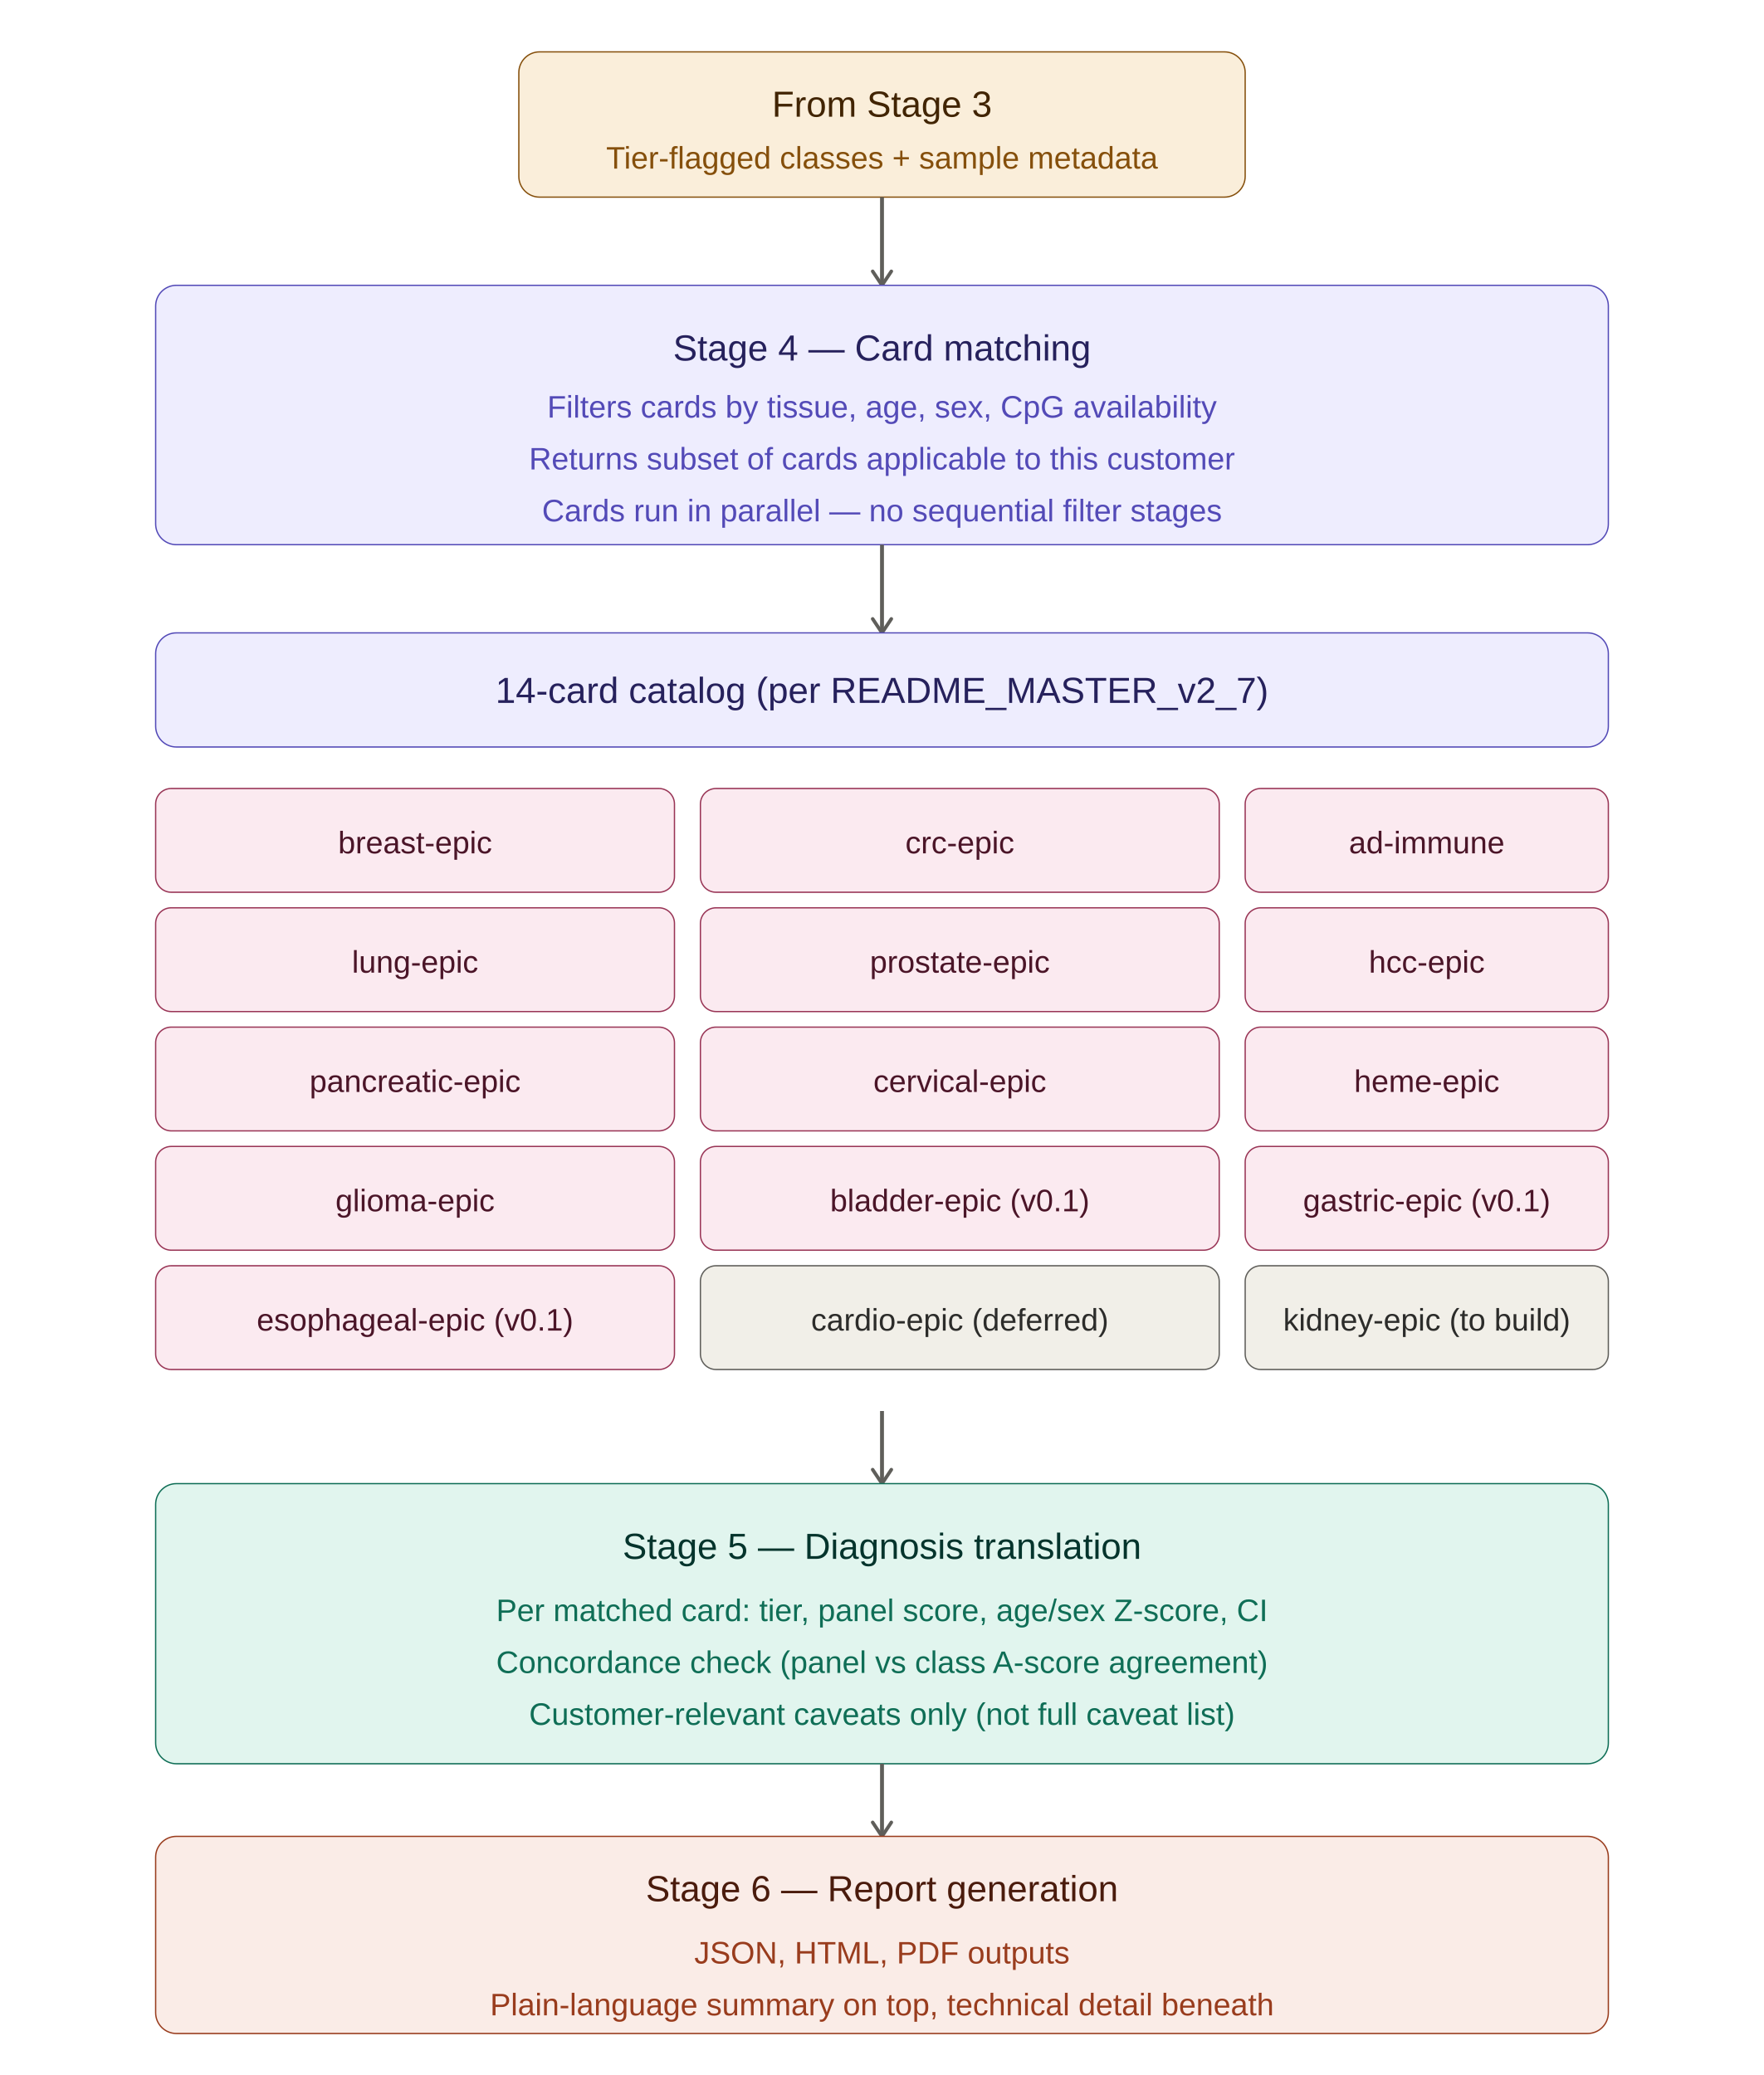
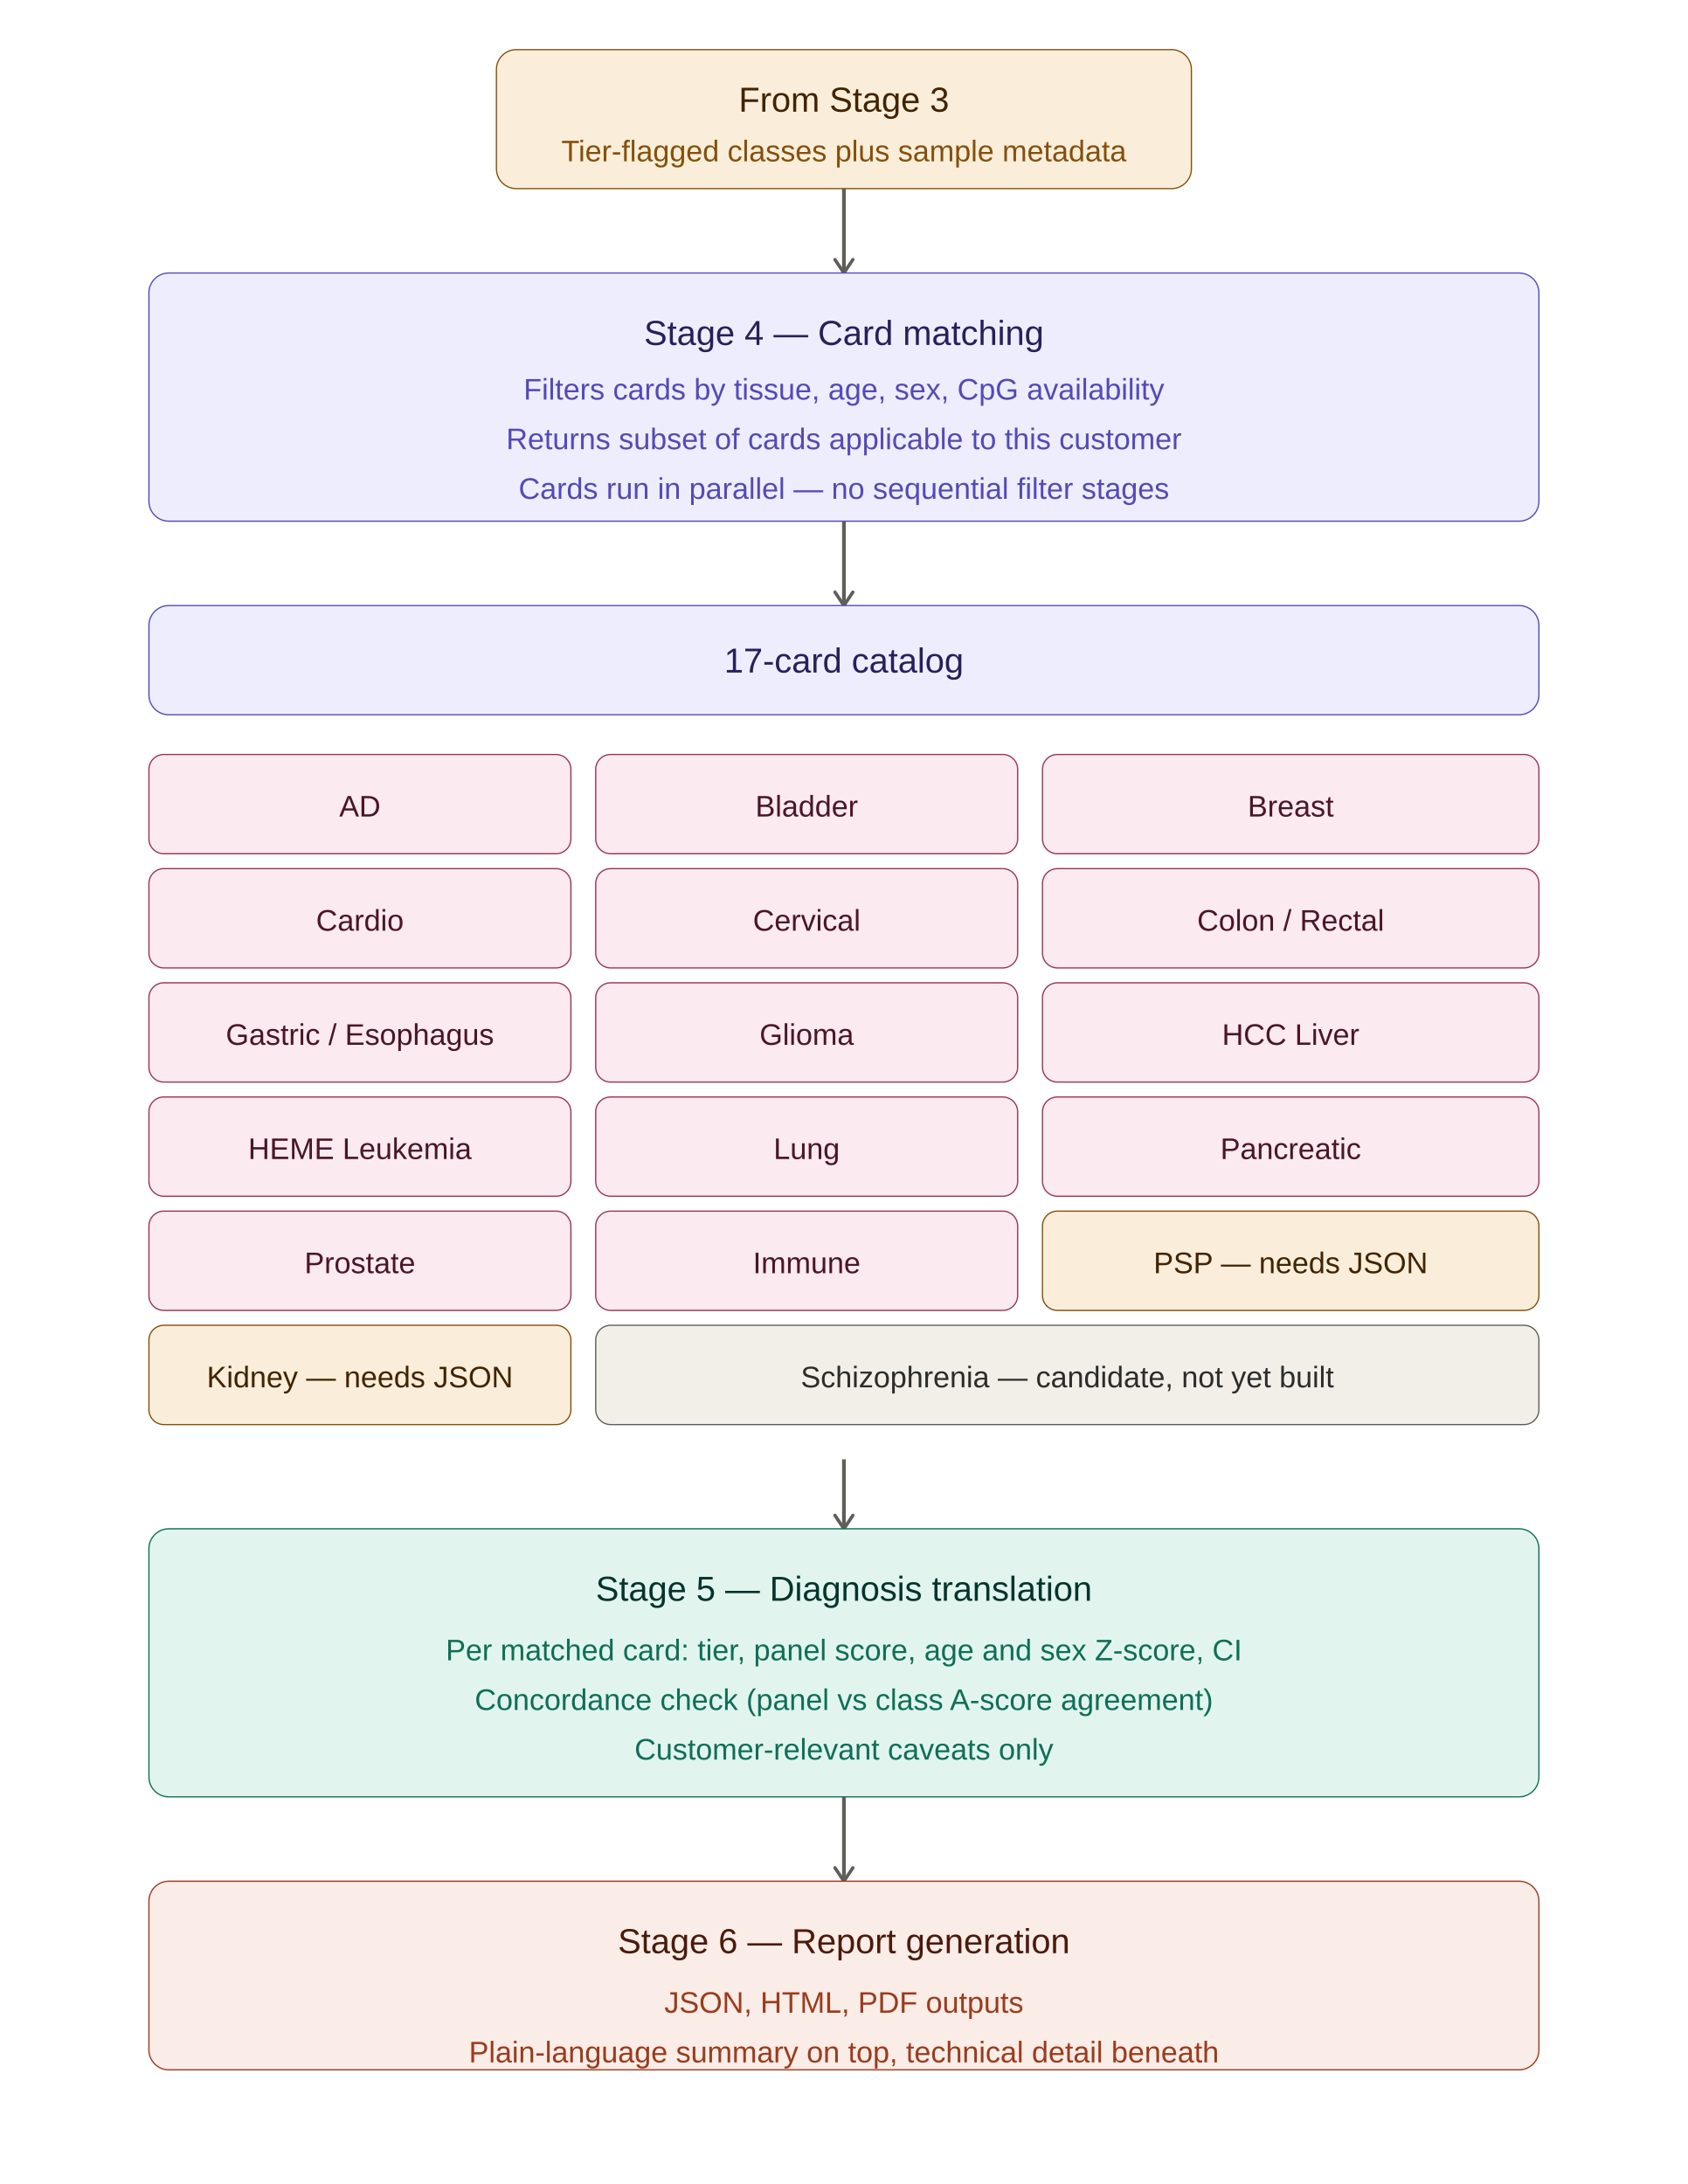
- <svg xmlns="http://www.w3.org/2000/svg" width="680" viewBox="0 0 680 800" role="img">
+ <svg xmlns="http://www.w3.org/2000/svg" width="680" viewBox="0 0 680 880" role="img">
  <defs>
    <marker id="arrow" viewBox="0 0 10 10" refX="8" refY="5" markerWidth="6" markerHeight="6" orient="auto-start-reverse">
      <path d="M2 1L8 5L2 9" fill="none" stroke="context-stroke" stroke-width="1.5" stroke-linecap="round" stroke-linejoin="round" />
    </marker>
    <style>
    text { font-family: 'Helvetica Neue', Arial, sans-serif; }
    .th { font-size: 14px; font-weight: 500; }
    .ts { font-size: 12px; }
    .stage-amber { fill: #FAEEDA; stroke: #854F0B; } .th-amber { fill: #412402; } .ts-amber { fill: #854F0B; }
    .stage-purple { fill: #EEEDFE; stroke: #534AB7; } .th-purple { fill: #26215C; } .ts-purple { fill: #534AB7; }
    .card-pink { fill: #FBEAF0; stroke: #993556; } .ts-pink { fill: #4B1528; }
+     .card-amber { fill: #FAEEDA; stroke: #854F0B; } .ts-card-amber { fill: #412402; }
    .card-gray { fill: #F1EFE8; stroke: #5F5E5A; } .ts-gray { fill: #2C2C2A; }
    .stage-teal { fill: #E1F5EE; stroke: #0F6E56; } .th-teal { fill: #04342C; } .ts-teal { fill: #0F6E56; }
    .stage-coral { fill: #FAECE7; stroke: #993C1D; } .th-coral { fill: #4A1B0C; } .ts-coral { fill: #993C1D; }
    .arr { fill: none; stroke: #5F5E5A; stroke-width: 1.5; }
  </style>
  </defs>
  <rect class="stage-amber" x="200" y="20" width="280" height="56" rx="8" stroke-width="0.5" />
  <text class="th th-amber" x="340" y="45" text-anchor="middle">From Stage 3</text>
-   <text class="ts ts-amber" x="340" y="65" text-anchor="middle">Tier-flagged classes + sample metadata</text>
+   <text class="ts ts-amber" x="340" y="65" text-anchor="middle">Tier-flagged classes plus sample metadata</text>
  <line x1="340" y1="76" x2="340" y2="110" class="arr" marker-end="url(#arrow)" />
  <rect class="stage-purple" x="60" y="110" width="560" height="100" rx="8" stroke-width="0.5" />
  <text class="th th-purple" x="340" y="139" text-anchor="middle">Stage 4 — Card matching</text>
  <text class="ts ts-purple" x="340" y="161" text-anchor="middle">Filters cards by tissue, age, sex, CpG availability</text>
  <text class="ts ts-purple" x="340" y="181" text-anchor="middle">Returns subset of cards applicable to this customer</text>
  <text class="ts ts-purple" x="340" y="201" text-anchor="middle">Cards run in parallel — no sequential filter stages</text>
  <line x1="340" y1="210" x2="340" y2="244" class="arr" marker-end="url(#arrow)" />
  <rect class="stage-purple" x="60" y="244" width="560" height="44" rx="8" stroke-width="0.5" />
-   <text class="th th-purple" x="340" y="271" text-anchor="middle">14-card catalog (per README_MASTER_v2_7)</text>
-   <rect class="card-pink" x="60" y="304" width="200" height="40" rx="6" stroke-width="0.5" />
-   <text class="ts ts-pink" x="160" y="329" text-anchor="middle">breast-epic</text>
-   <rect class="card-pink" x="270" y="304" width="200" height="40" rx="6" stroke-width="0.5" />
-   <text class="ts ts-pink" x="370" y="329" text-anchor="middle">crc-epic</text>
-   <rect class="card-pink" x="480" y="304" width="140" height="40" rx="6" stroke-width="0.5" />
-   <text class="ts ts-pink" x="550" y="329" text-anchor="middle">ad-immune</text>
-   <rect class="card-pink" x="60" y="350" width="200" height="40" rx="6" stroke-width="0.5" />
-   <text class="ts ts-pink" x="160" y="375" text-anchor="middle">lung-epic</text>
-   <rect class="card-pink" x="270" y="350" width="200" height="40" rx="6" stroke-width="0.5" />
-   <text class="ts ts-pink" x="370" y="375" text-anchor="middle">prostate-epic</text>
-   <rect class="card-pink" x="480" y="350" width="140" height="40" rx="6" stroke-width="0.5" />
-   <text class="ts ts-pink" x="550" y="375" text-anchor="middle">hcc-epic</text>
-   <rect class="card-pink" x="60" y="396" width="200" height="40" rx="6" stroke-width="0.5" />
-   <text class="ts ts-pink" x="160" y="421" text-anchor="middle">pancreatic-epic</text>
-   <rect class="card-pink" x="270" y="396" width="200" height="40" rx="6" stroke-width="0.5" />
-   <text class="ts ts-pink" x="370" y="421" text-anchor="middle">cervical-epic</text>
-   <rect class="card-pink" x="480" y="396" width="140" height="40" rx="6" stroke-width="0.5" />
-   <text class="ts ts-pink" x="550" y="421" text-anchor="middle">heme-epic</text>
-   <rect class="card-pink" x="60" y="442" width="200" height="40" rx="6" stroke-width="0.5" />
-   <text class="ts ts-pink" x="160" y="467" text-anchor="middle">glioma-epic</text>
-   <rect class="card-pink" x="270" y="442" width="200" height="40" rx="6" stroke-width="0.5" />
-   <text class="ts ts-pink" x="370" y="467" text-anchor="middle">bladder-epic (v0.1)</text>
-   <rect class="card-pink" x="480" y="442" width="140" height="40" rx="6" stroke-width="0.5" />
-   <text class="ts ts-pink" x="550" y="467" text-anchor="middle">gastric-epic (v0.1)</text>
-   <rect class="card-pink" x="60" y="488" width="200" height="40" rx="6" stroke-width="0.5" />
-   <text class="ts ts-pink" x="160" y="513" text-anchor="middle">esophageal-epic (v0.1)</text>
-   <rect class="card-gray" x="270" y="488" width="200" height="40" rx="6" stroke-width="0.5" />
-   <text class="ts ts-gray" x="370" y="513" text-anchor="middle">cardio-epic (deferred)</text>
-   <rect class="card-gray" x="480" y="488" width="140" height="40" rx="6" stroke-width="0.5" />
-   <text class="ts ts-gray" x="550" y="513" text-anchor="middle">kidney-epic (to build)</text>
-   <line x1="340" y1="544" x2="340" y2="572" class="arr" marker-end="url(#arrow)" />
-   <rect class="stage-teal" x="60" y="572" width="560" height="108" rx="8" stroke-width="0.5" />
-   <text class="th th-teal" x="340" y="601" text-anchor="middle">Stage 5 — Diagnosis translation</text>
-   <text class="ts ts-teal" x="340" y="625" text-anchor="middle">Per matched card: tier, panel score, age/sex Z-score, CI</text>
-   <text class="ts ts-teal" x="340" y="645" text-anchor="middle">Concordance check (panel vs class A-score agreement)</text>
-   <text class="ts ts-teal" x="340" y="665" text-anchor="middle">Customer-relevant caveats only (not full caveat list)</text>
-   <line x1="340" y1="680" x2="340" y2="708" class="arr" marker-end="url(#arrow)" />
-   <rect class="stage-coral" x="60" y="708" width="560" height="76" rx="8" stroke-width="0.5" />
-   <text class="th th-coral" x="340" y="733" text-anchor="middle">Stage 6 — Report generation</text>
-   <text class="ts ts-coral" x="340" y="757" text-anchor="middle">JSON, HTML, PDF outputs</text>
-   <text class="ts ts-coral" x="340" y="777" text-anchor="middle">Plain-language summary on top, technical detail beneath</text>
+   <text class="th th-purple" x="340" y="271" text-anchor="middle">17-card catalog</text>
+   <rect class="card-pink" x="60" y="304" width="170" height="40" rx="6" stroke-width="0.5" />
+   <text class="ts ts-pink" x="145" y="329" text-anchor="middle">AD</text>
+   <rect class="card-pink" x="240" y="304" width="170" height="40" rx="6" stroke-width="0.5" />
+   <text class="ts ts-pink" x="325" y="329" text-anchor="middle">Bladder</text>
+   <rect class="card-pink" x="420" y="304" width="200" height="40" rx="6" stroke-width="0.5" />
+   <text class="ts ts-pink" x="520" y="329" text-anchor="middle">Breast</text>
+   <rect class="card-pink" x="60" y="350" width="170" height="40" rx="6" stroke-width="0.5" />
+   <text class="ts ts-pink" x="145" y="375" text-anchor="middle">Cardio</text>
+   <rect class="card-pink" x="240" y="350" width="170" height="40" rx="6" stroke-width="0.5" />
+   <text class="ts ts-pink" x="325" y="375" text-anchor="middle">Cervical</text>
+   <rect class="card-pink" x="420" y="350" width="200" height="40" rx="6" stroke-width="0.5" />
+   <text class="ts ts-pink" x="520" y="375" text-anchor="middle">Colon / Rectal</text>
+   <rect class="card-pink" x="60" y="396" width="170" height="40" rx="6" stroke-width="0.5" />
+   <text class="ts ts-pink" x="145" y="421" text-anchor="middle">Gastric / Esophagus</text>
+   <rect class="card-pink" x="240" y="396" width="170" height="40" rx="6" stroke-width="0.5" />
+   <text class="ts ts-pink" x="325" y="421" text-anchor="middle">Glioma</text>
+   <rect class="card-pink" x="420" y="396" width="200" height="40" rx="6" stroke-width="0.5" />
+   <text class="ts ts-pink" x="520" y="421" text-anchor="middle">HCC Liver</text>
+   <rect class="card-pink" x="60" y="442" width="170" height="40" rx="6" stroke-width="0.5" />
+   <text class="ts ts-pink" x="145" y="467" text-anchor="middle">HEME Leukemia</text>
+   <rect class="card-pink" x="240" y="442" width="170" height="40" rx="6" stroke-width="0.5" />
+   <text class="ts ts-pink" x="325" y="467" text-anchor="middle">Lung</text>
+   <rect class="card-pink" x="420" y="442" width="200" height="40" rx="6" stroke-width="0.5" />
+   <text class="ts ts-pink" x="520" y="467" text-anchor="middle">Pancreatic</text>
+   <rect class="card-pink" x="60" y="488" width="170" height="40" rx="6" stroke-width="0.5" />
+   <text class="ts ts-pink" x="145" y="513" text-anchor="middle">Prostate</text>
+   <rect class="card-pink" x="240" y="488" width="170" height="40" rx="6" stroke-width="0.5" />
+   <text class="ts ts-pink" x="325" y="513" text-anchor="middle">Immune</text>
+   <rect class="card-amber" x="420" y="488" width="200" height="40" rx="6" stroke-width="0.5" />
+   <text class="ts ts-card-amber" x="520" y="513" text-anchor="middle">PSP — needs JSON</text>
+   <rect class="card-amber" x="60" y="534" width="170" height="40" rx="6" stroke-width="0.5" />
+   <text class="ts ts-card-amber" x="145" y="559" text-anchor="middle">Kidney — needs JSON</text>
+   <rect class="card-gray" x="240" y="534" width="380" height="40" rx="6" stroke-width="0.5" />
+   <text class="ts ts-gray" x="430" y="559" text-anchor="middle">Schizophrenia — candidate, not yet built</text>
+   <line x1="340" y1="588" x2="340" y2="616" class="arr" marker-end="url(#arrow)" />
+   <rect class="stage-teal" x="60" y="616" width="560" height="108" rx="8" stroke-width="0.5" />
+   <text class="th th-teal" x="340" y="645" text-anchor="middle">Stage 5 — Diagnosis translation</text>
+   <text class="ts ts-teal" x="340" y="669" text-anchor="middle">Per matched card: tier, panel score, age and sex Z-score, CI</text>
+   <text class="ts ts-teal" x="340" y="689" text-anchor="middle">Concordance check (panel vs class A-score agreement)</text>
+   <text class="ts ts-teal" x="340" y="709" text-anchor="middle">Customer-relevant caveats only</text>
+   <line x1="340" y1="724" x2="340" y2="758" class="arr" marker-end="url(#arrow)" />
+   <rect class="stage-coral" x="60" y="758" width="560" height="76" rx="8" stroke-width="0.5" />
+   <text class="th th-coral" x="340" y="787" text-anchor="middle">Stage 6 — Report generation</text>
+   <text class="ts ts-coral" x="340" y="811" text-anchor="middle">JSON, HTML, PDF outputs</text>
+   <text class="ts ts-coral" x="340" y="831" text-anchor="middle">Plain-language summary on top, technical detail beneath</text>
</svg>
